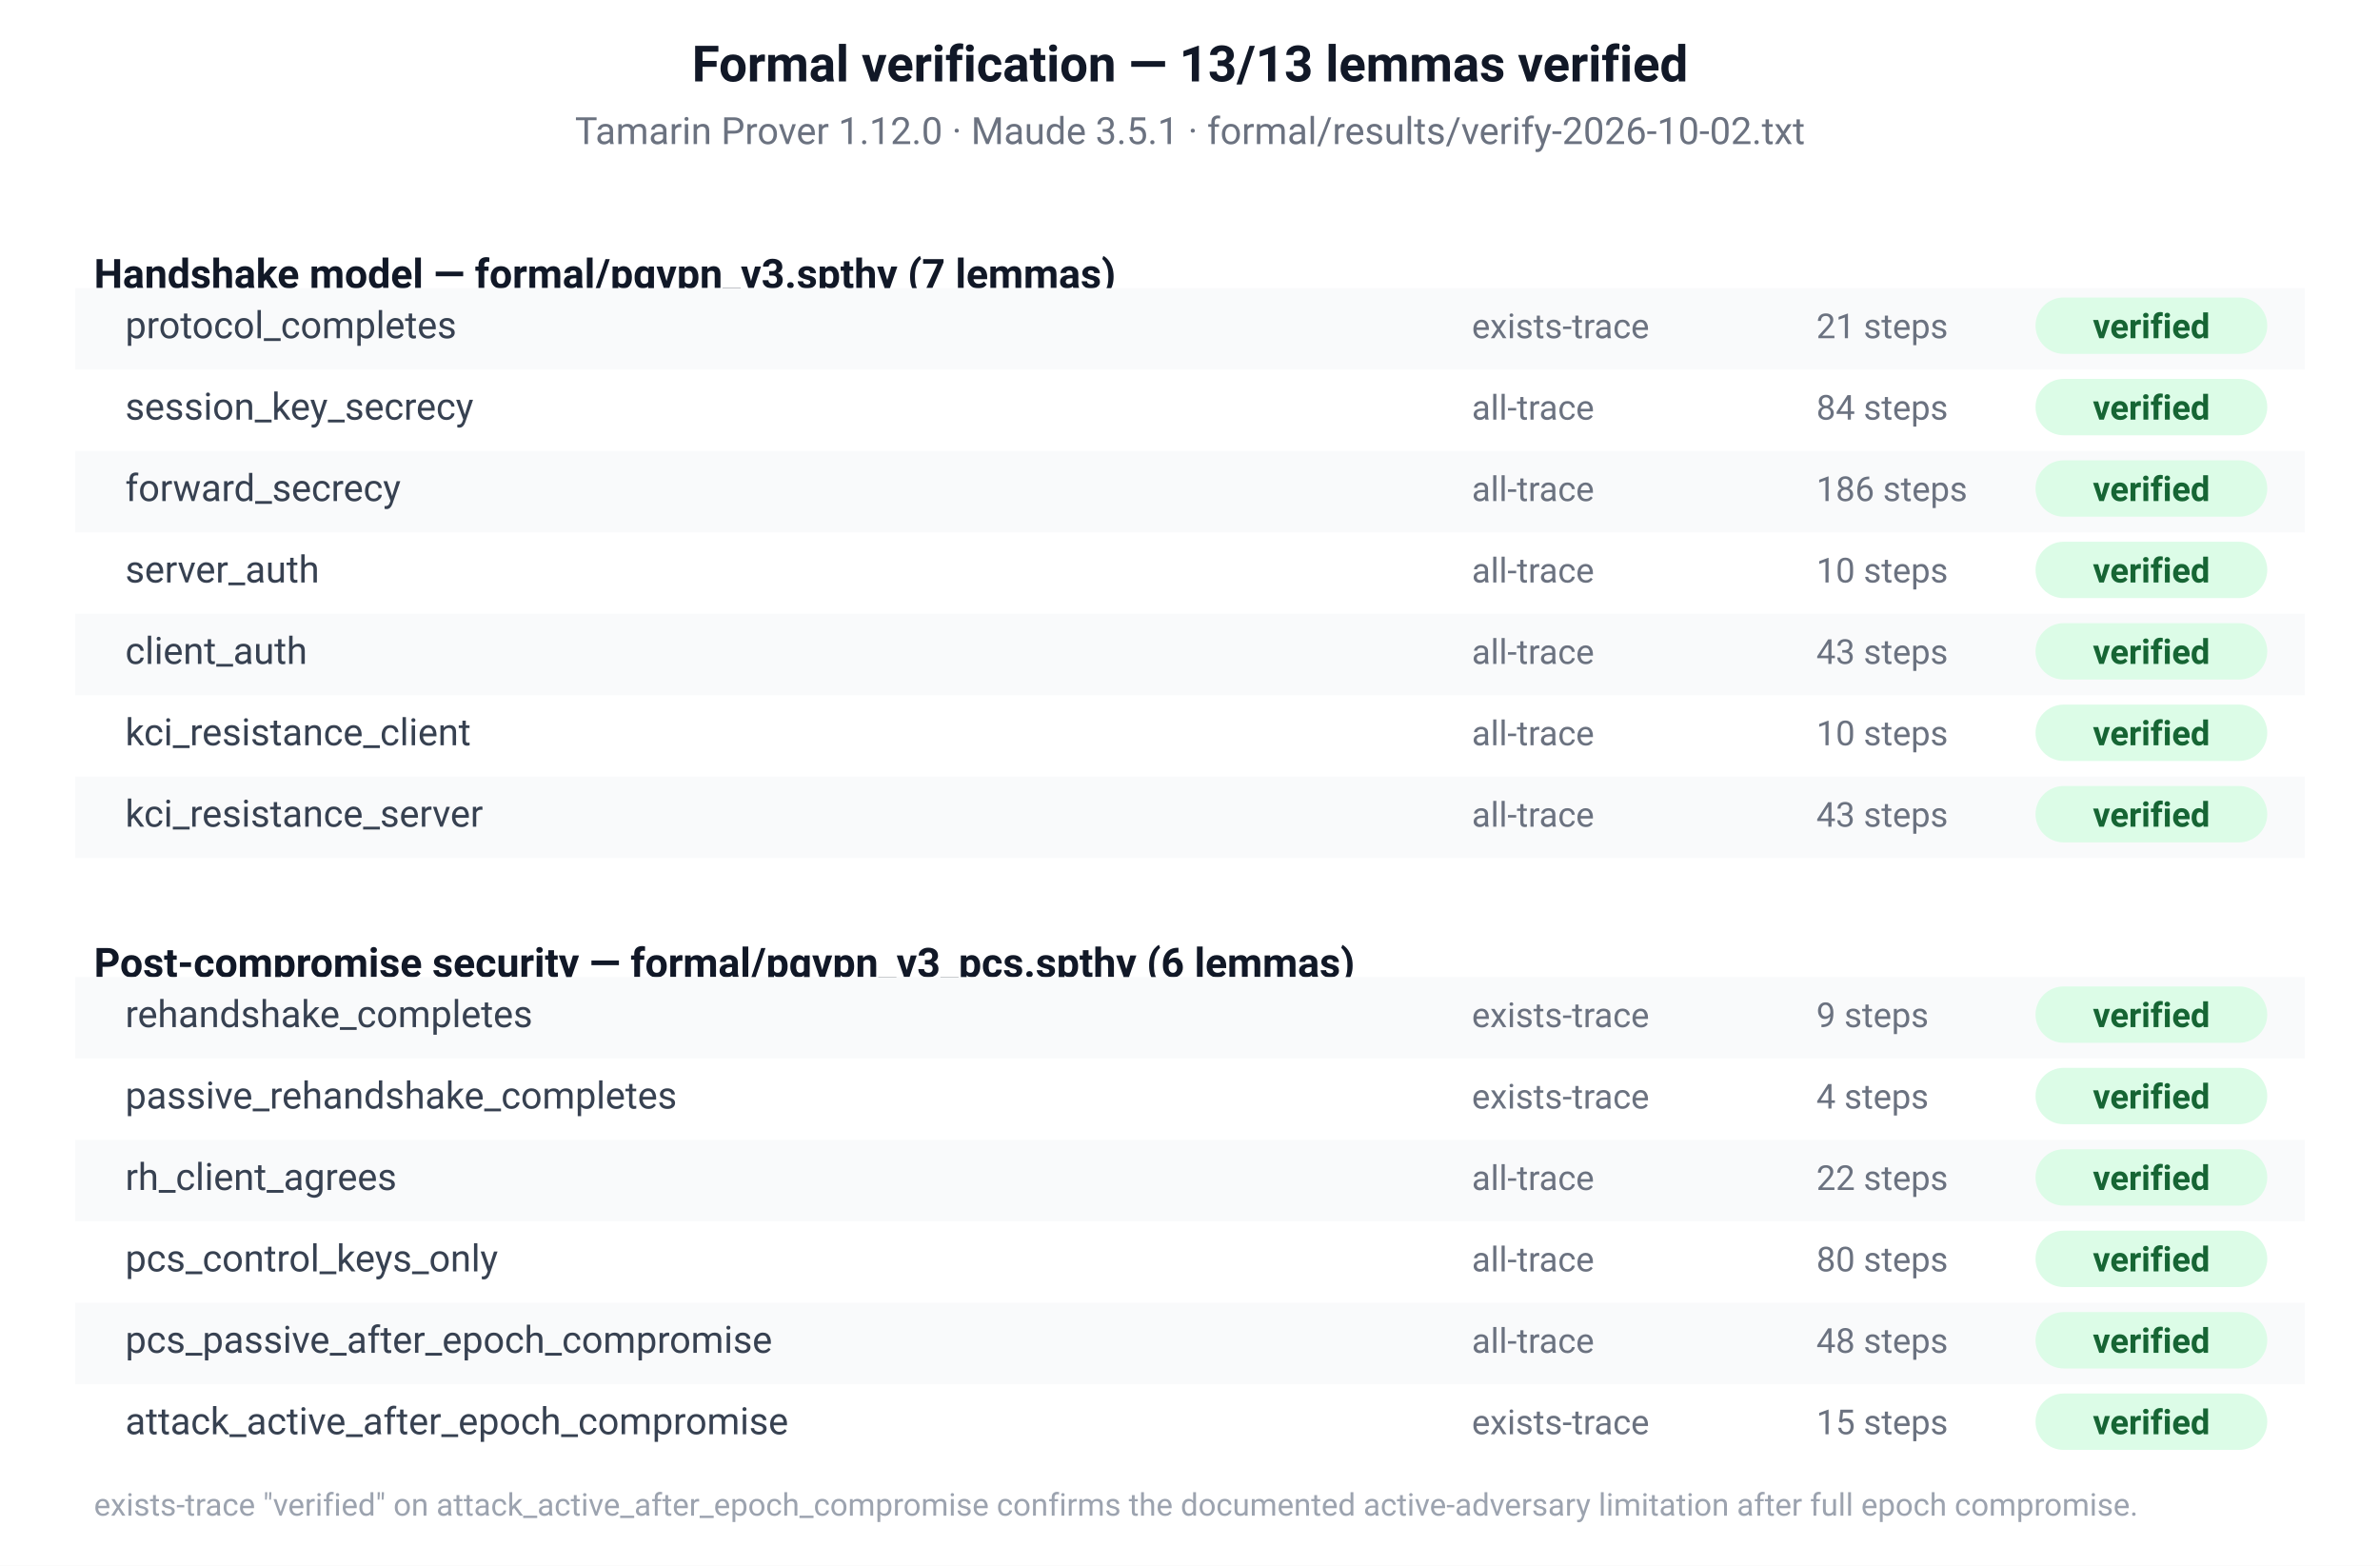
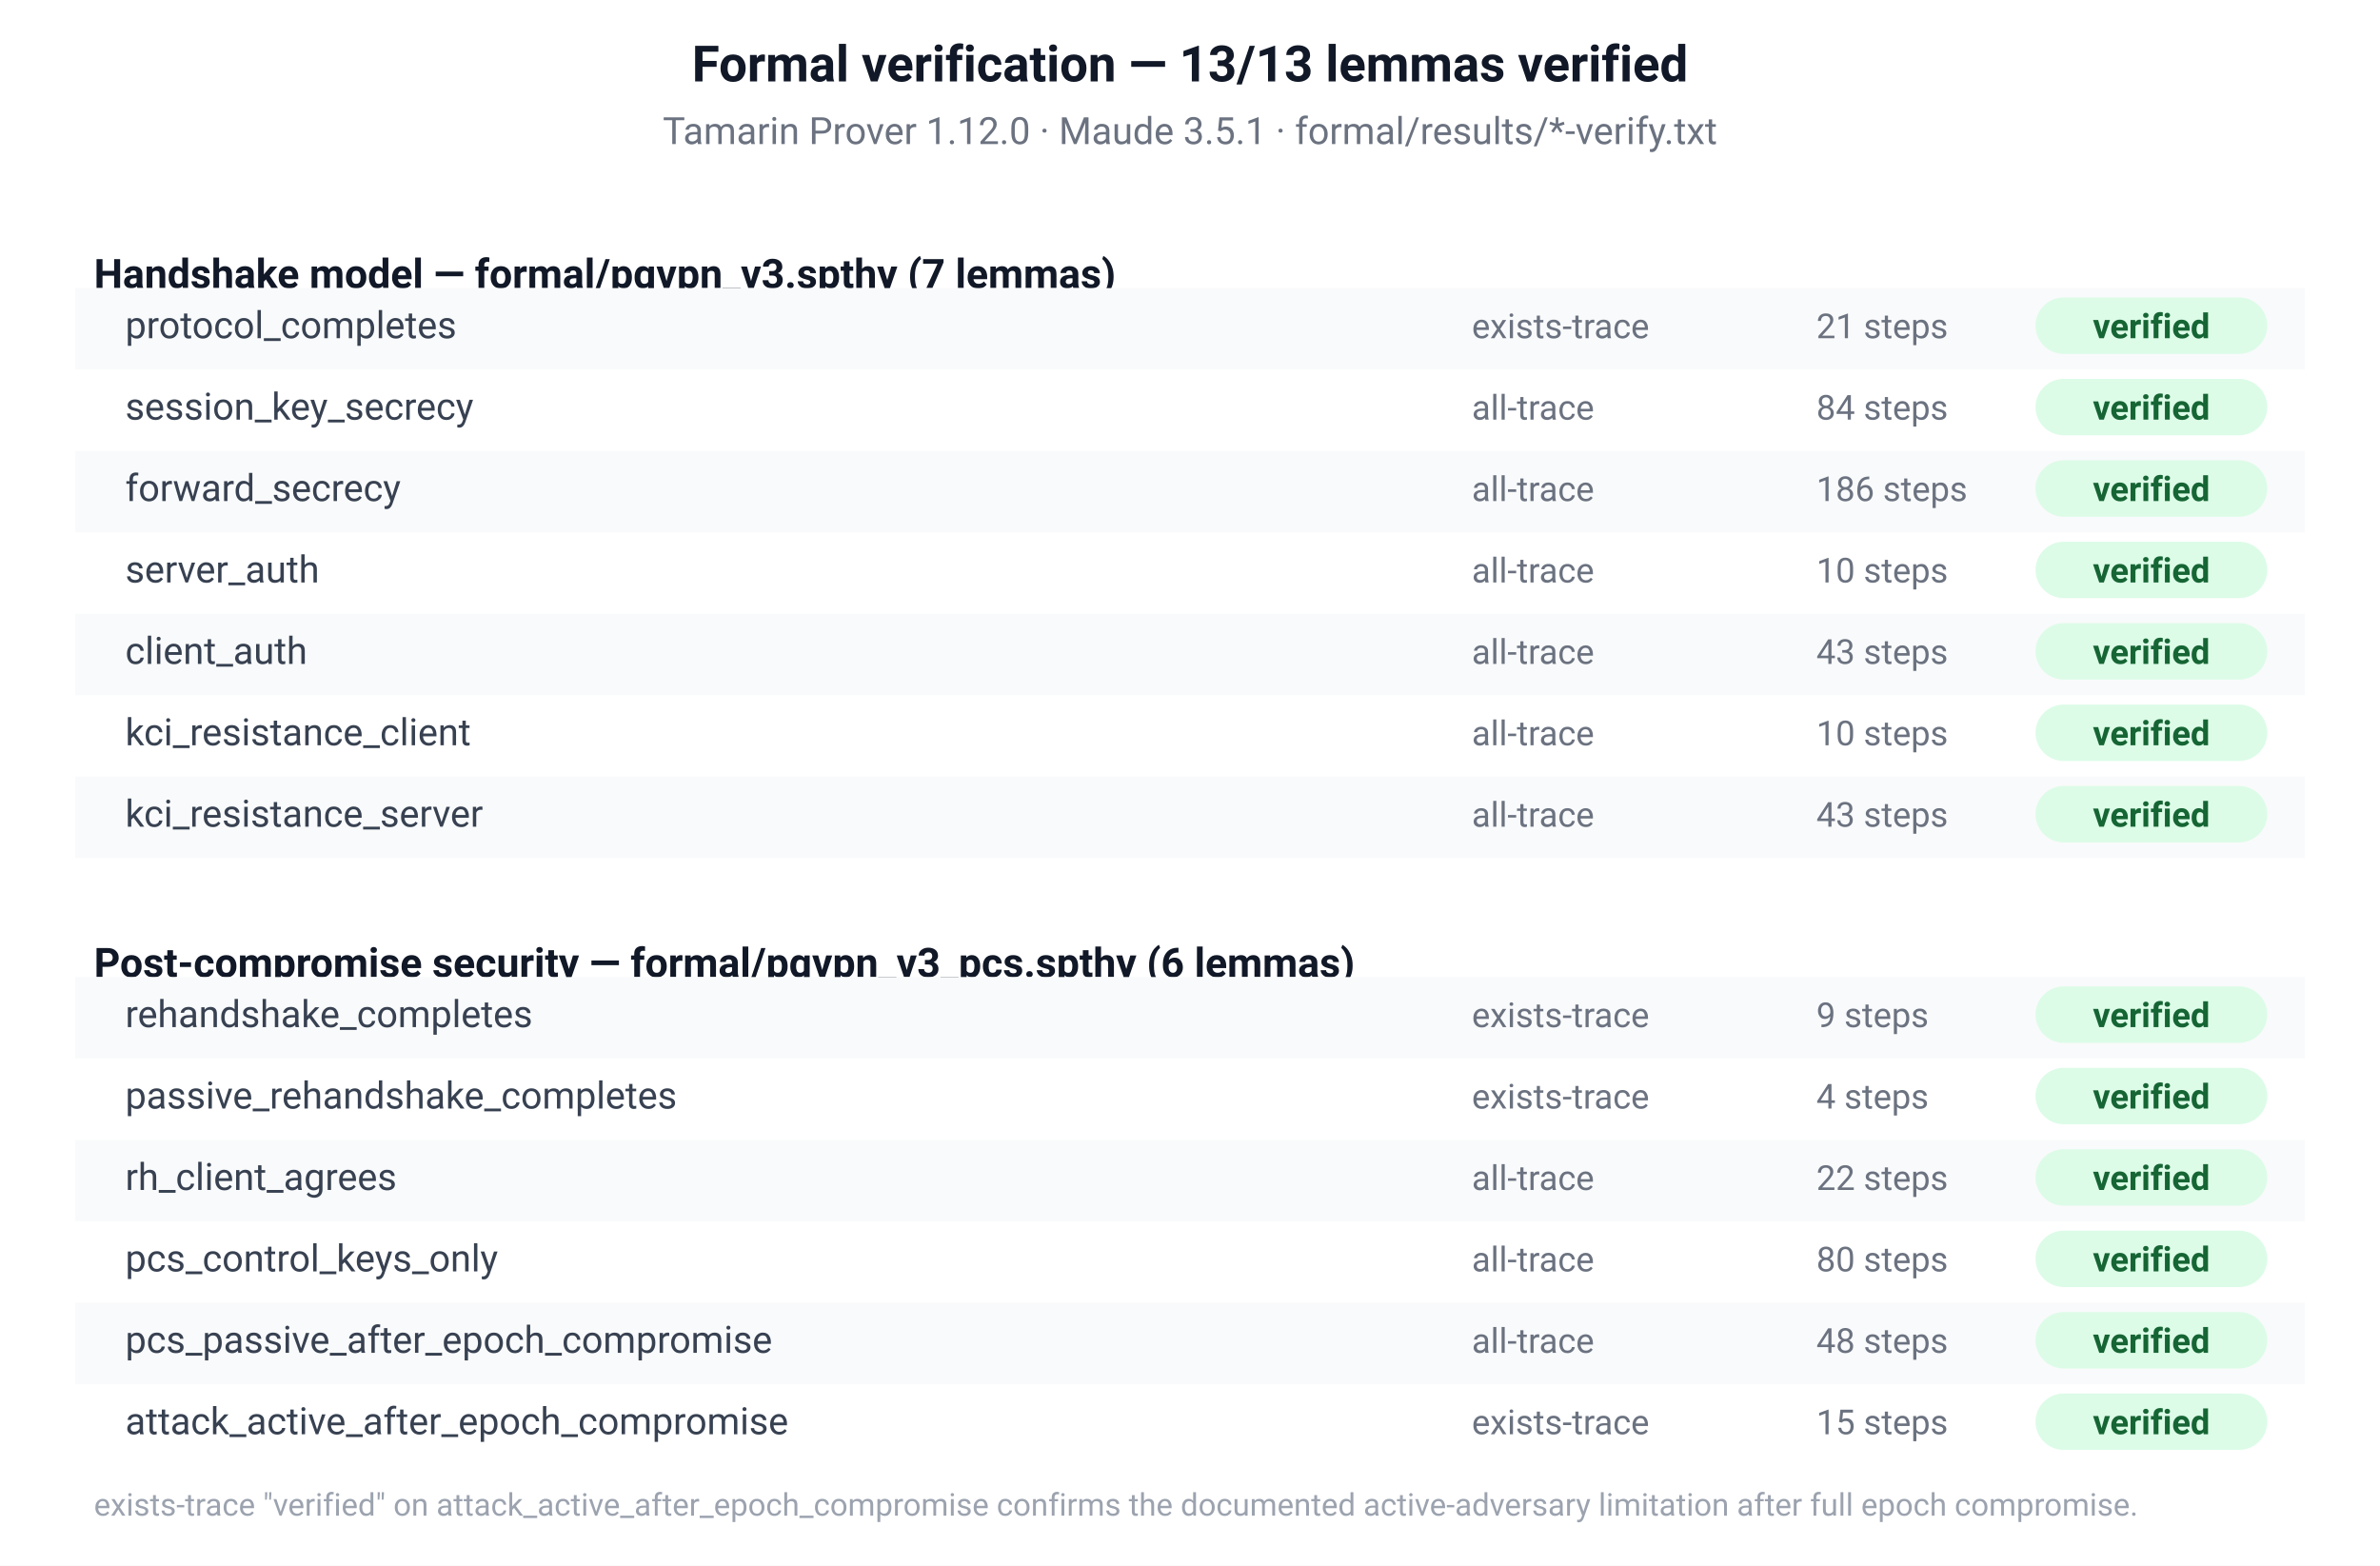
<svg xmlns="http://www.w3.org/2000/svg" viewBox="0 0 760 500" font-family="system-ui,Segoe UI,Roboto,sans-serif">
  <rect width="760" height="500" fill="#ffffff" />
  <text x="380.0" y="26" text-anchor="middle" font-size="16" font-weight="600" fill="#111827">Formal verification — 13/13 lemmas verified</text>
-   <text x="380.0" y="46" text-anchor="middle" font-size="12" fill="#6B7280">Tamarin Prover 1.12.0 · Maude 3.5.1 · formal/results/verify-2026-10-02.txt</text>
+   <text x="380.0" y="46" text-anchor="middle" font-size="12" fill="#6B7280">Tamarin Prover 1.12.0 · Maude 3.5.1 · formal/results/*-verify.txt</text>
  <text x="30" y="92" font-size="13" font-weight="600" fill="#111827">Handshake model — formal/pqvpn_v3.spthy (7 lemmas)</text>
  <rect x="24" y="92" width="712" height="26" fill="#F9FAFB" />
  <text x="40" y="108" font-size="12" fill="#374151">protocol_completes</text>
  <text x="470" y="108" font-size="11" fill="#6B7280">exists-trace</text>
  <text x="580" y="108" font-size="11" fill="#6B7280">21 steps</text>
  <rect x="650" y="95" width="74" height="18" rx="9" fill="#DCFCE7" />
  <text x="687" y="108" text-anchor="middle" font-size="11" font-weight="600" fill="#166534">verified</text>
  <text x="40" y="134" font-size="12" fill="#374151">session_key_secrecy</text>
  <text x="470" y="134" font-size="11" fill="#6B7280">all-trace</text>
  <text x="580" y="134" font-size="11" fill="#6B7280">84 steps</text>
  <rect x="650" y="121" width="74" height="18" rx="9" fill="#DCFCE7" />
  <text x="687" y="134" text-anchor="middle" font-size="11" font-weight="600" fill="#166534">verified</text>
  <rect x="24" y="144" width="712" height="26" fill="#F9FAFB" />
  <text x="40" y="160" font-size="12" fill="#374151">forward_secrecy</text>
  <text x="470" y="160" font-size="11" fill="#6B7280">all-trace</text>
  <text x="580" y="160" font-size="11" fill="#6B7280">186 steps</text>
  <rect x="650" y="147" width="74" height="18" rx="9" fill="#DCFCE7" />
  <text x="687" y="160" text-anchor="middle" font-size="11" font-weight="600" fill="#166534">verified</text>
  <text x="40" y="186" font-size="12" fill="#374151">server_auth</text>
  <text x="470" y="186" font-size="11" fill="#6B7280">all-trace</text>
  <text x="580" y="186" font-size="11" fill="#6B7280">10 steps</text>
  <rect x="650" y="173" width="74" height="18" rx="9" fill="#DCFCE7" />
  <text x="687" y="186" text-anchor="middle" font-size="11" font-weight="600" fill="#166534">verified</text>
  <rect x="24" y="196" width="712" height="26" fill="#F9FAFB" />
  <text x="40" y="212" font-size="12" fill="#374151">client_auth</text>
  <text x="470" y="212" font-size="11" fill="#6B7280">all-trace</text>
  <text x="580" y="212" font-size="11" fill="#6B7280">43 steps</text>
  <rect x="650" y="199" width="74" height="18" rx="9" fill="#DCFCE7" />
  <text x="687" y="212" text-anchor="middle" font-size="11" font-weight="600" fill="#166534">verified</text>
  <text x="40" y="238" font-size="12" fill="#374151">kci_resistance_client</text>
  <text x="470" y="238" font-size="11" fill="#6B7280">all-trace</text>
  <text x="580" y="238" font-size="11" fill="#6B7280">10 steps</text>
  <rect x="650" y="225" width="74" height="18" rx="9" fill="#DCFCE7" />
  <text x="687" y="238" text-anchor="middle" font-size="11" font-weight="600" fill="#166534">verified</text>
  <rect x="24" y="248" width="712" height="26" fill="#F9FAFB" />
  <text x="40" y="264" font-size="12" fill="#374151">kci_resistance_server</text>
  <text x="470" y="264" font-size="11" fill="#6B7280">all-trace</text>
  <text x="580" y="264" font-size="11" fill="#6B7280">43 steps</text>
  <rect x="650" y="251" width="74" height="18" rx="9" fill="#DCFCE7" />
  <text x="687" y="264" text-anchor="middle" font-size="11" font-weight="600" fill="#166534">verified</text>
  <text x="30" y="312" font-size="13" font-weight="600" fill="#111827">Post-compromise security — formal/pqvpn_v3_pcs.spthy (6 lemmas)</text>
  <rect x="24" y="312" width="712" height="26" fill="#F9FAFB" />
  <text x="40" y="328" font-size="12" fill="#374151">rehandshake_completes</text>
  <text x="470" y="328" font-size="11" fill="#6B7280">exists-trace</text>
  <text x="580" y="328" font-size="11" fill="#6B7280">9 steps</text>
  <rect x="650" y="315" width="74" height="18" rx="9" fill="#DCFCE7" />
  <text x="687" y="328" text-anchor="middle" font-size="11" font-weight="600" fill="#166534">verified</text>
  <text x="40" y="354" font-size="12" fill="#374151">passive_rehandshake_completes</text>
  <text x="470" y="354" font-size="11" fill="#6B7280">exists-trace</text>
  <text x="580" y="354" font-size="11" fill="#6B7280">4 steps</text>
  <rect x="650" y="341" width="74" height="18" rx="9" fill="#DCFCE7" />
  <text x="687" y="354" text-anchor="middle" font-size="11" font-weight="600" fill="#166534">verified</text>
  <rect x="24" y="364" width="712" height="26" fill="#F9FAFB" />
  <text x="40" y="380" font-size="12" fill="#374151">rh_client_agrees</text>
  <text x="470" y="380" font-size="11" fill="#6B7280">all-trace</text>
  <text x="580" y="380" font-size="11" fill="#6B7280">22 steps</text>
  <rect x="650" y="367" width="74" height="18" rx="9" fill="#DCFCE7" />
  <text x="687" y="380" text-anchor="middle" font-size="11" font-weight="600" fill="#166534">verified</text>
  <text x="40" y="406" font-size="12" fill="#374151">pcs_control_keys_only</text>
  <text x="470" y="406" font-size="11" fill="#6B7280">all-trace</text>
  <text x="580" y="406" font-size="11" fill="#6B7280">80 steps</text>
  <rect x="650" y="393" width="74" height="18" rx="9" fill="#DCFCE7" />
  <text x="687" y="406" text-anchor="middle" font-size="11" font-weight="600" fill="#166534">verified</text>
  <rect x="24" y="416" width="712" height="26" fill="#F9FAFB" />
  <text x="40" y="432" font-size="12" fill="#374151">pcs_passive_after_epoch_compromise</text>
  <text x="470" y="432" font-size="11" fill="#6B7280">all-trace</text>
  <text x="580" y="432" font-size="11" fill="#6B7280">48 steps</text>
  <rect x="650" y="419" width="74" height="18" rx="9" fill="#DCFCE7" />
  <text x="687" y="432" text-anchor="middle" font-size="11" font-weight="600" fill="#166534">verified</text>
  <text x="40" y="458" font-size="12" fill="#374151">attack_active_after_epoch_compromise</text>
  <text x="470" y="458" font-size="11" fill="#6B7280">exists-trace</text>
  <text x="580" y="458" font-size="11" fill="#6B7280">15 steps</text>
  <rect x="650" y="445" width="74" height="18" rx="9" fill="#DCFCE7" />
  <text x="687" y="458" text-anchor="middle" font-size="11" font-weight="600" fill="#166534">verified</text>
  <text x="30" y="484" font-size="10" fill="#9CA3AF">exists-trace "verified" on attack_active_after_epoch_compromise confirms the documented active-adversary limitation after full epoch compromise.</text>
</svg>
